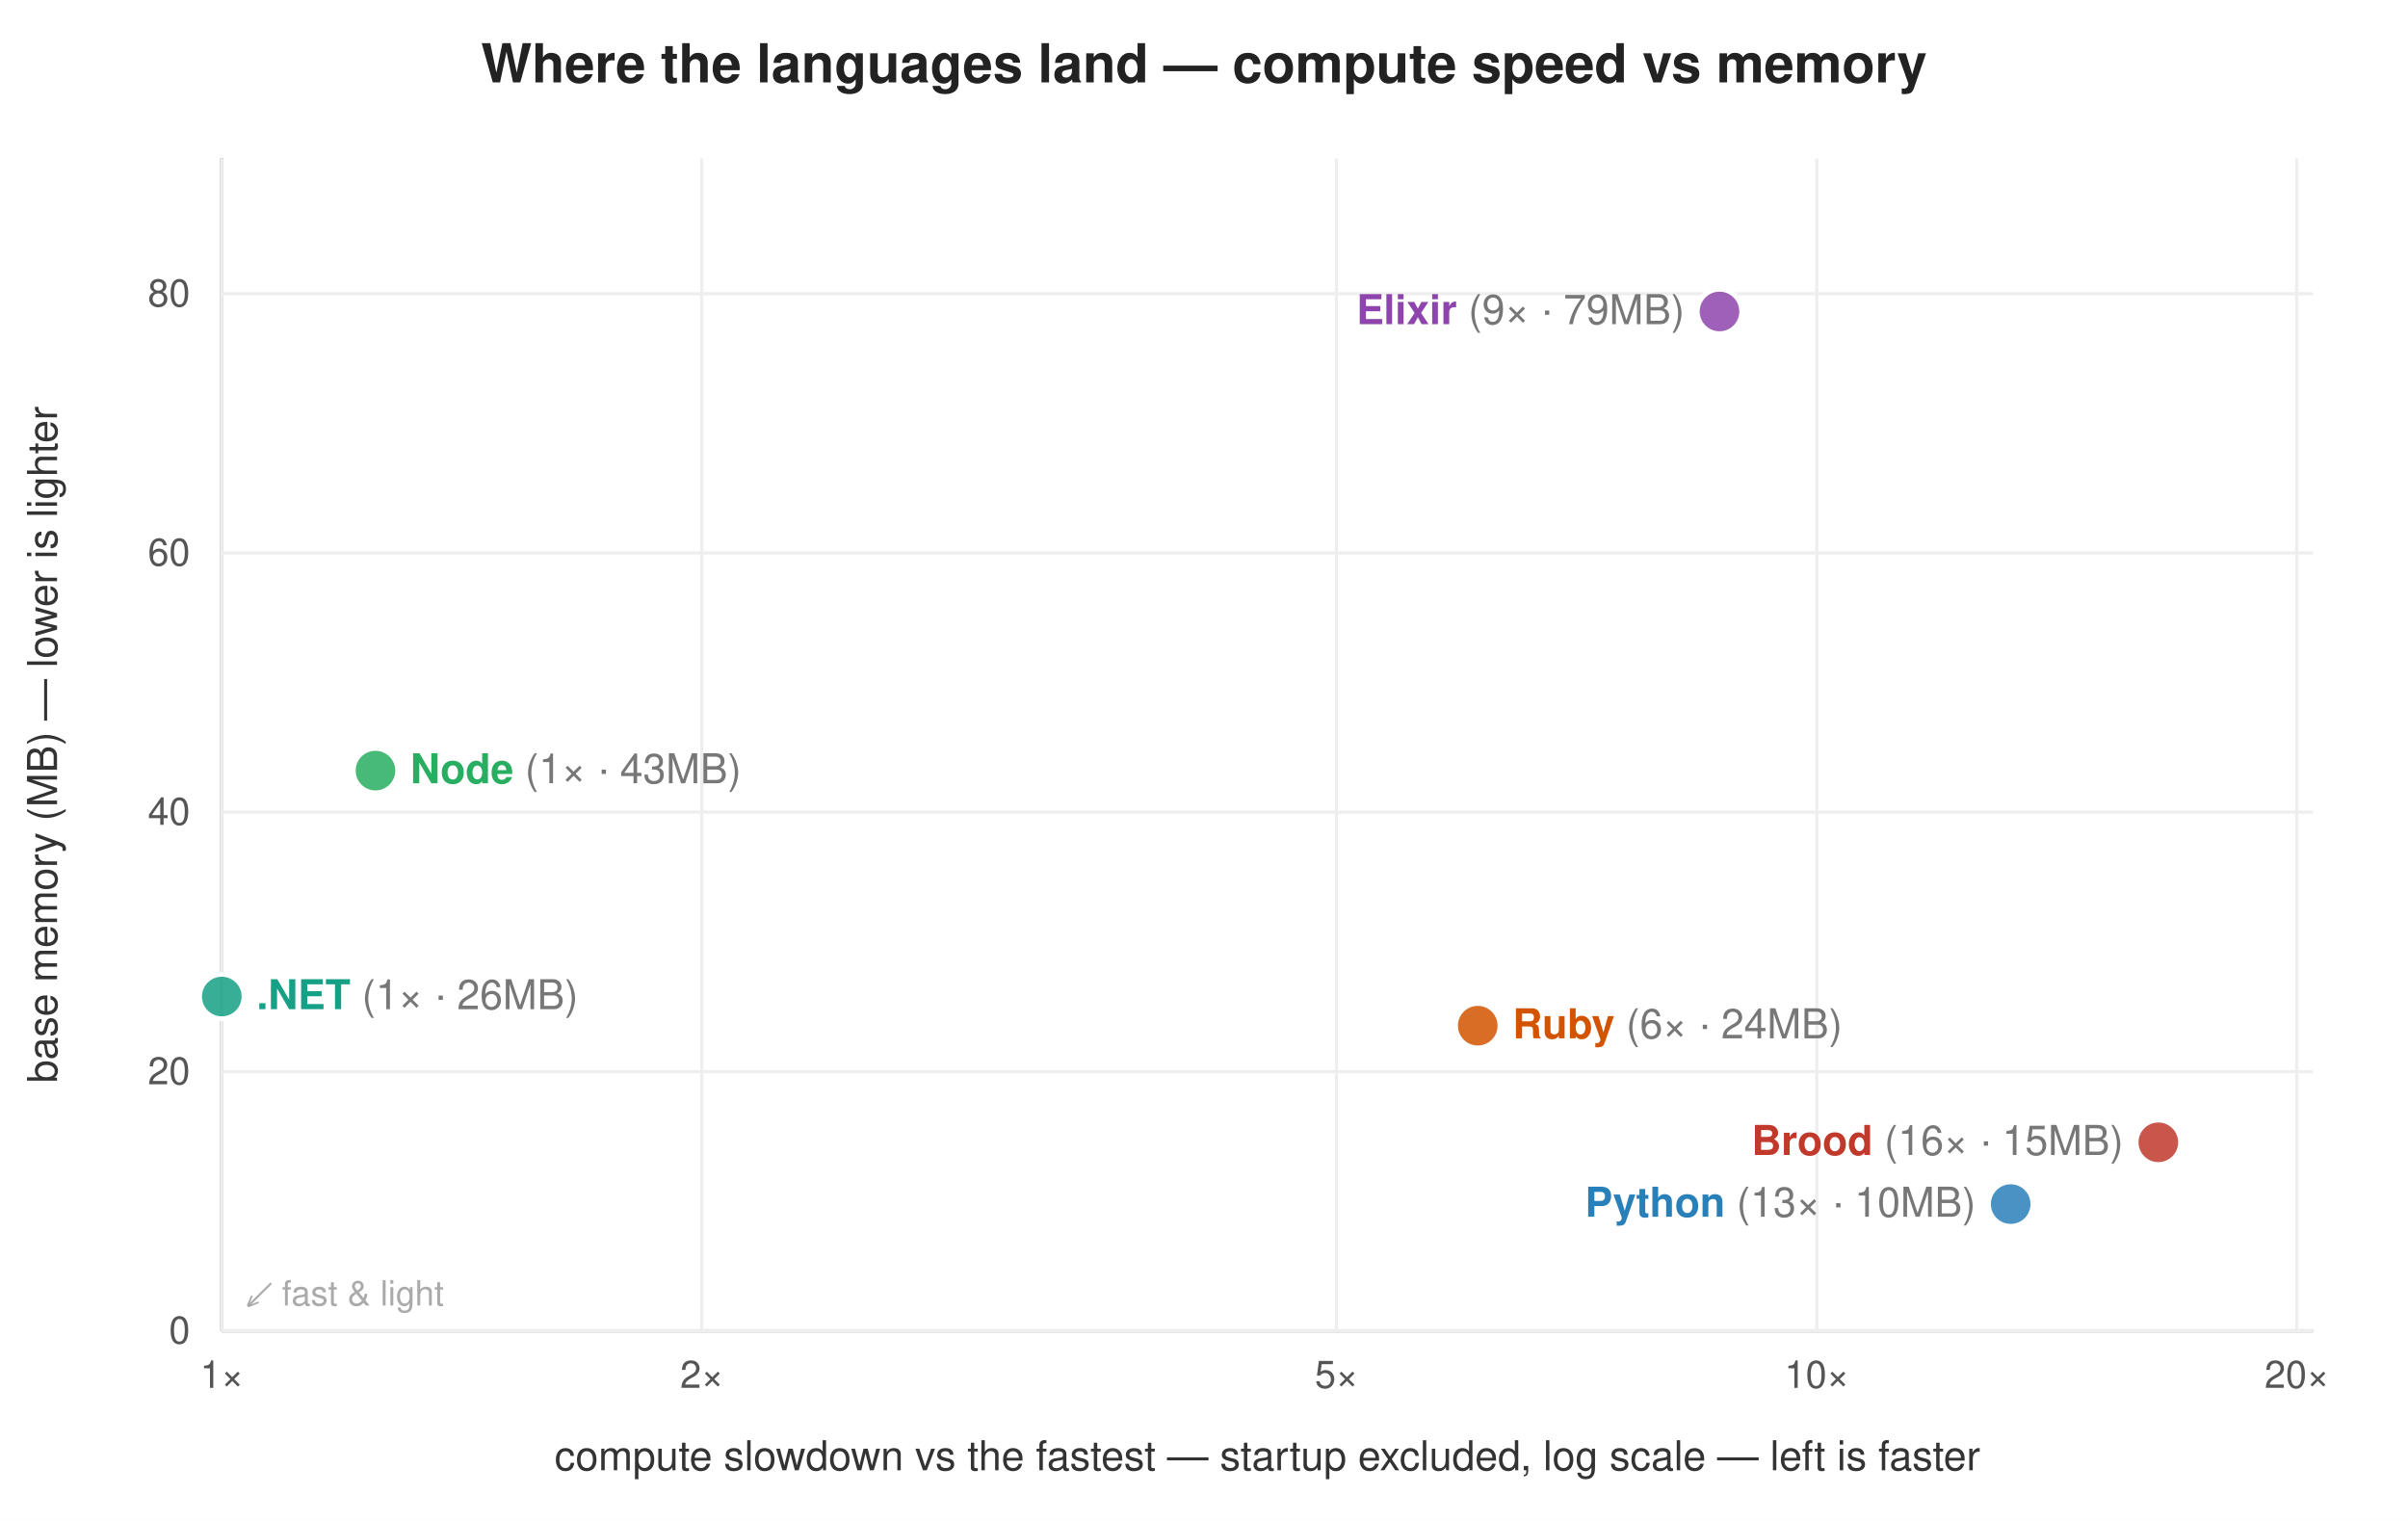
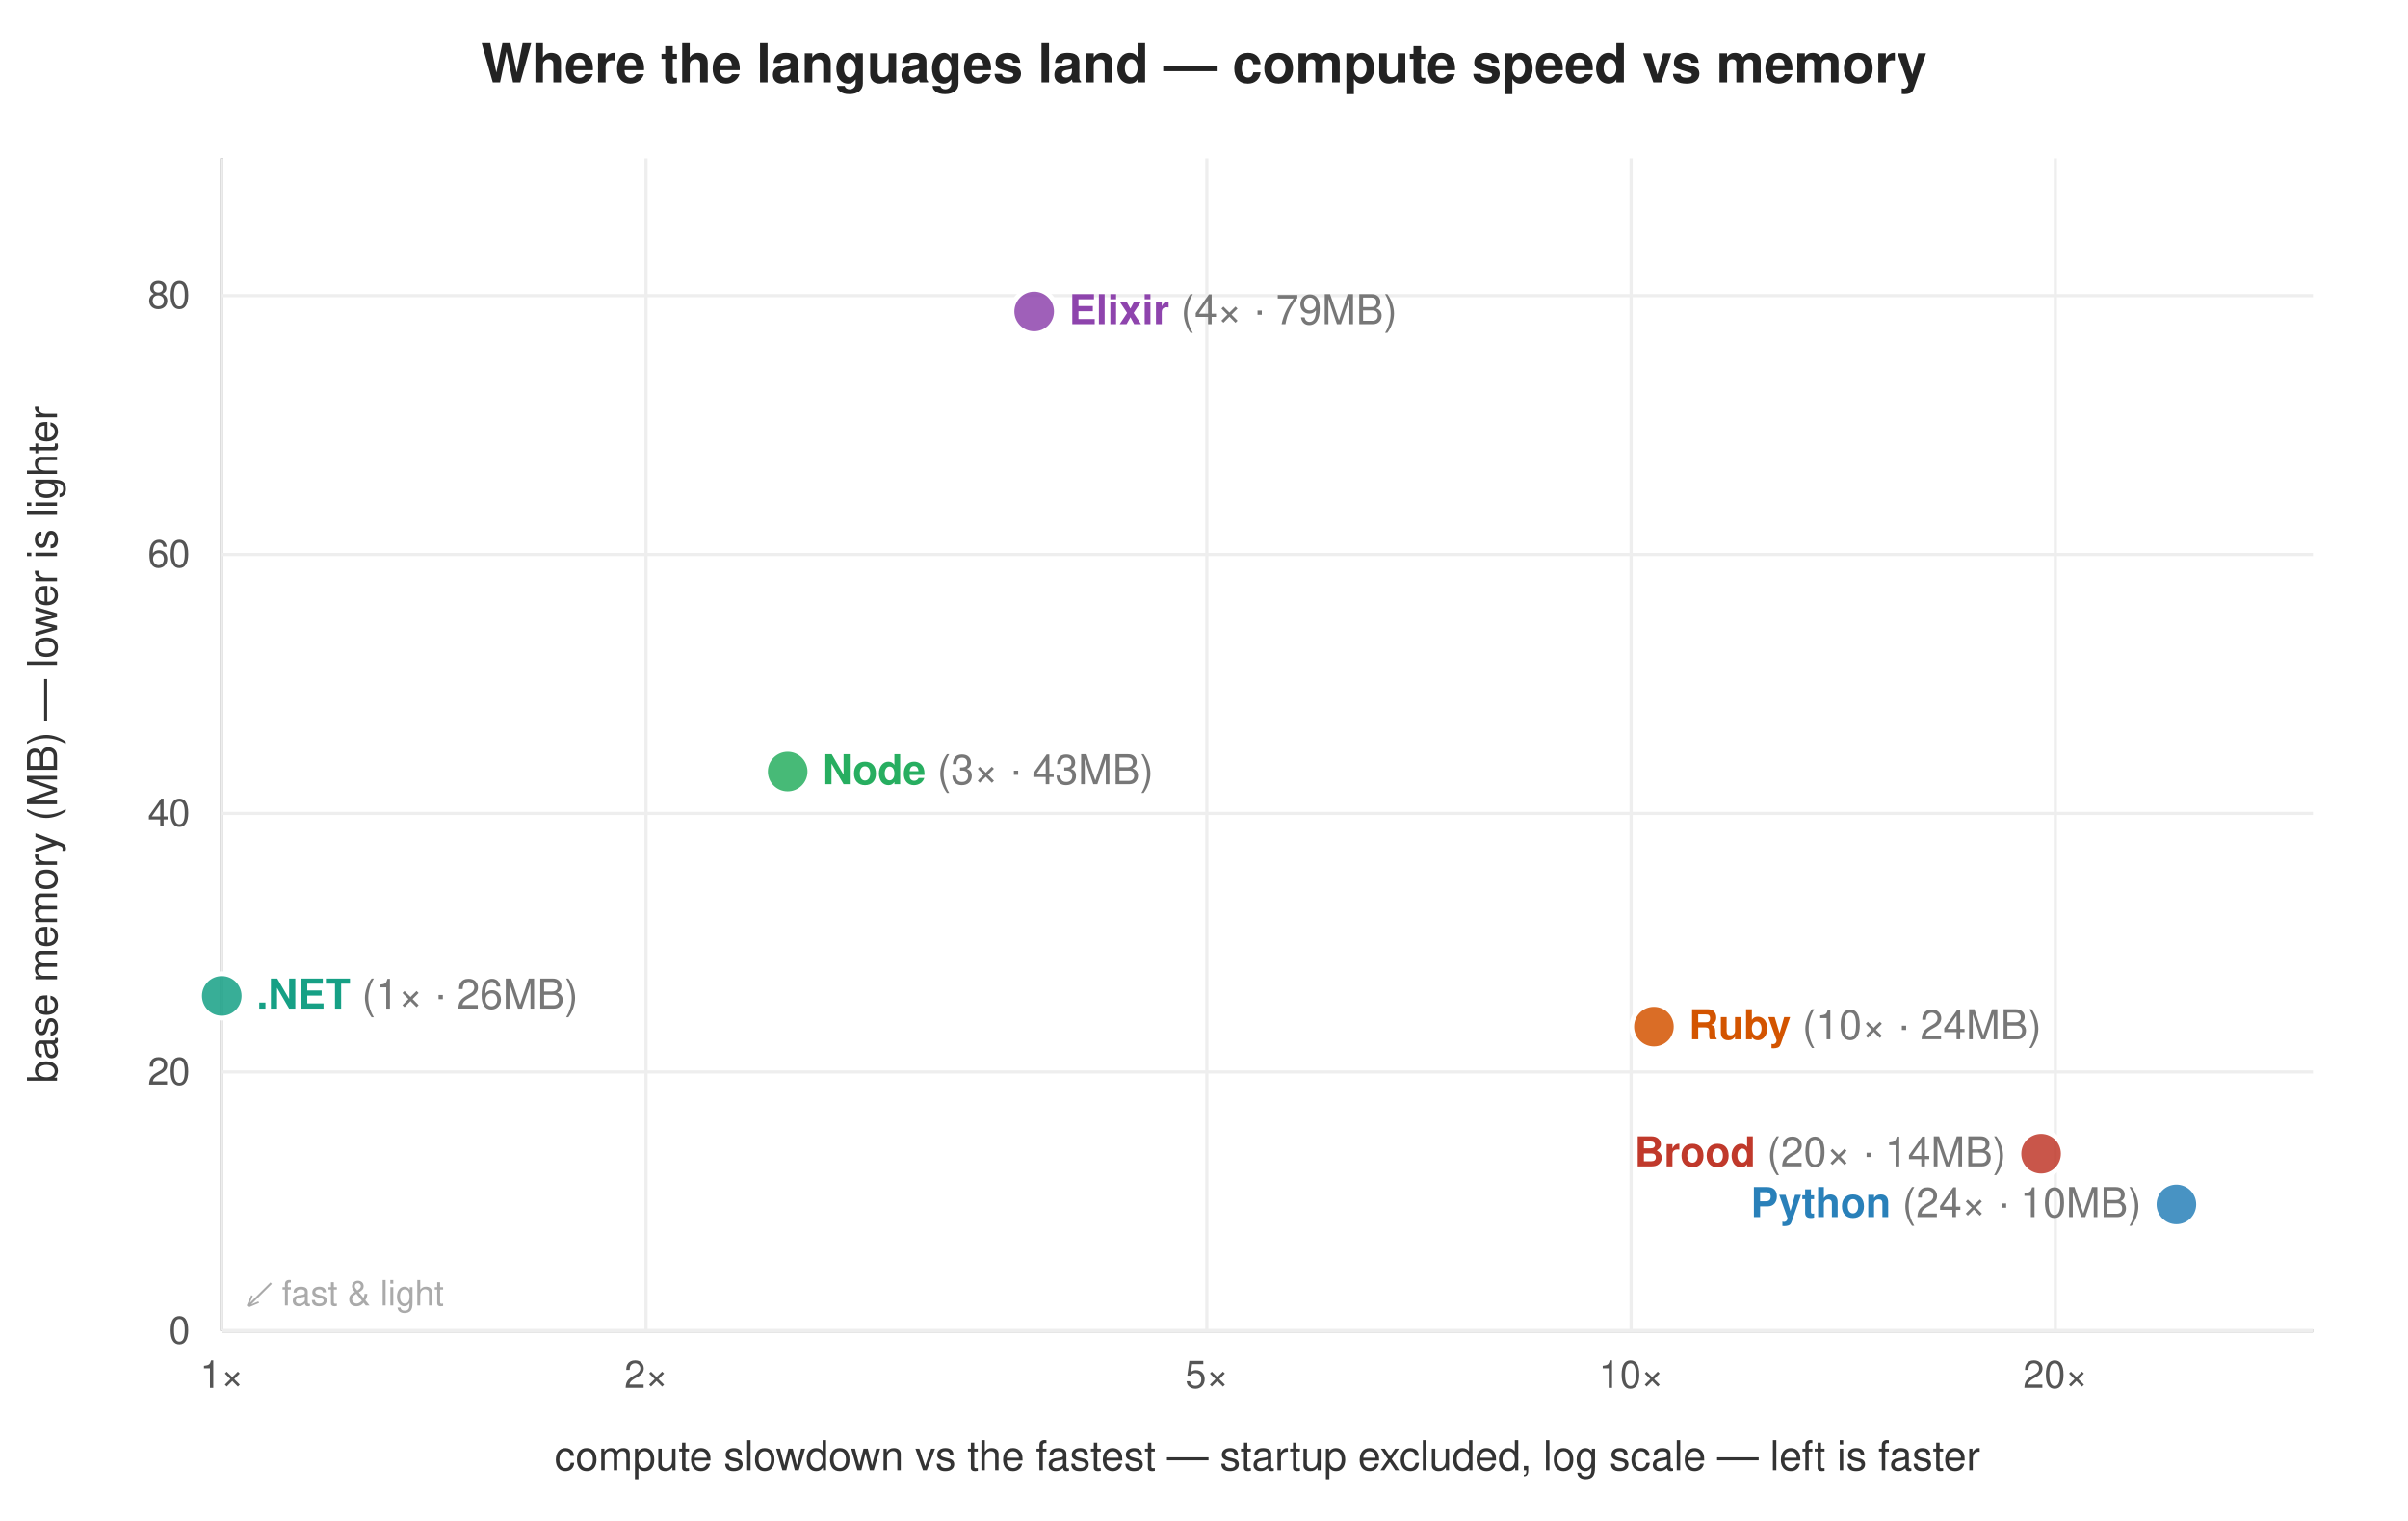
<svg xmlns="http://www.w3.org/2000/svg" width="760" height="480" viewBox="0 0 760 480" font-family="system-ui,Segoe UI,Helvetica,Arial,sans-serif">
  <rect width="760" height="480" fill="#ffffff" />
  <text x="380.0" y="26" text-anchor="middle" font-size="17" font-weight="700" fill="#222">Where the languages land — compute speed vs memory</text>
  <line x1="70" y1="420" x2="730" y2="420" stroke="#888" stroke-width="1" />
  <line x1="70" y1="50" x2="70" y2="420" stroke="#888" stroke-width="1" />
  <line x1="70.0" y1="50" x2="70.0" y2="420" stroke="#eee" stroke-width="1" />
  <text x="70.0" y="438" text-anchor="middle" font-size="12" fill="#555">1×</text>
-   <line x1="221.5" y1="50" x2="221.5" y2="420" stroke="#eee" stroke-width="1" />
-   <text x="221.5" y="438" text-anchor="middle" font-size="12" fill="#555">2×</text>
-   <line x1="421.8" y1="50" x2="421.8" y2="420" stroke="#eee" stroke-width="1" />
-   <text x="421.8" y="438" text-anchor="middle" font-size="12" fill="#555">5×</text>
-   <line x1="573.4" y1="50" x2="573.4" y2="420" stroke="#eee" stroke-width="1" />
-   <text x="573.4" y="438" text-anchor="middle" font-size="12" fill="#555">10×</text>
-   <line x1="724.9" y1="50" x2="724.9" y2="420" stroke="#eee" stroke-width="1" />
-   <text x="724.9" y="438" text-anchor="middle" font-size="12" fill="#555">20×</text>
+   <line x1="203.9" y1="50" x2="203.9" y2="420" stroke="#eee" stroke-width="1" />
+   <text x="203.9" y="438" text-anchor="middle" font-size="12" fill="#555">2×</text>
+   <line x1="380.9" y1="50" x2="380.9" y2="420" stroke="#eee" stroke-width="1" />
+   <text x="380.9" y="438" text-anchor="middle" font-size="12" fill="#555">5×</text>
+   <line x1="514.8" y1="50" x2="514.8" y2="420" stroke="#eee" stroke-width="1" />
+   <text x="514.8" y="438" text-anchor="middle" font-size="12" fill="#555">10×</text>
+   <line x1="648.7" y1="50" x2="648.7" y2="420" stroke="#eee" stroke-width="1" />
+   <text x="648.7" y="438" text-anchor="middle" font-size="12" fill="#555">20×</text>
  <line x1="70" y1="420.0" x2="730" y2="420.0" stroke="#eee" stroke-width="1" />
  <text x="60" y="424.0" text-anchor="end" font-size="12" fill="#555">0</text>
-   <line x1="70" y1="338.2" x2="730" y2="338.2" stroke="#eee" stroke-width="1" />
-   <text x="60" y="342.2" text-anchor="end" font-size="12" fill="#555">20</text>
-   <line x1="70" y1="256.3" x2="730" y2="256.3" stroke="#eee" stroke-width="1" />
-   <text x="60" y="260.3" text-anchor="end" font-size="12" fill="#555">40</text>
-   <line x1="70" y1="174.5" x2="730" y2="174.5" stroke="#eee" stroke-width="1" />
-   <text x="60" y="178.5" text-anchor="end" font-size="12" fill="#555">60</text>
-   <line x1="70" y1="92.7" x2="730" y2="92.7" stroke="#eee" stroke-width="1" />
-   <text x="60" y="96.7" text-anchor="end" font-size="12" fill="#555">80</text>
+   <line x1="70" y1="338.3" x2="730" y2="338.3" stroke="#eee" stroke-width="1" />
+   <text x="60" y="342.3" text-anchor="end" font-size="12" fill="#555">20</text>
+   <line x1="70" y1="256.7" x2="730" y2="256.7" stroke="#eee" stroke-width="1" />
+   <text x="60" y="260.7" text-anchor="end" font-size="12" fill="#555">40</text>
+   <line x1="70" y1="175.0" x2="730" y2="175.0" stroke="#eee" stroke-width="1" />
+   <text x="60" y="179.0" text-anchor="end" font-size="12" fill="#555">60</text>
+   <line x1="70" y1="93.3" x2="730" y2="93.3" stroke="#eee" stroke-width="1" />
+   <text x="60" y="97.3" text-anchor="end" font-size="12" fill="#555">80</text>
  <text x="400.0" y="464" text-anchor="middle" font-size="13" fill="#333">compute slowdown vs the fastest — startup excluded, log scale — left is faster</text>
  <text x="18" y="235.0" text-anchor="middle" font-size="13" fill="#333" transform="rotate(-90 18 235.0)">base memory (MB) — lower is lighter</text>
  <text x="78" y="412" font-size="11" fill="#aaa">↙ fast &amp; light</text>
-   <circle cx="634.6" cy="380.0" r="7" fill="#2980b9" fill-opacity="0.85" stroke="#fff" stroke-width="1.5" />
-   <text x="623.6" y="384.0" text-anchor="end" font-size="13" font-weight="600" fill="#2980b9">Python <tspan font-weight="400" fill="#777">(13× · 10MB)</tspan>
+   <circle cx="686.9" cy="380.1" r="7" fill="#2980b9" fill-opacity="0.85" stroke="#fff" stroke-width="1.5" />
+   <text x="675.9" y="384.1" text-anchor="end" font-size="13" font-weight="600" fill="#2980b9">Python <tspan font-weight="400" fill="#777">(24× · 10MB)</tspan>
  </text>
-   <circle cx="681.2" cy="360.5" r="7" fill="#c0392b" fill-opacity="0.85" stroke="#fff" stroke-width="1.5" />
-   <text x="670.2" y="364.5" text-anchor="end" font-size="13" font-weight="600" fill="#c0392b">Brood <tspan font-weight="400" fill="#777">(16× · 15MB)</tspan>
+   <circle cx="644.2" cy="364.1" r="7" fill="#c0392b" fill-opacity="0.85" stroke="#fff" stroke-width="1.5" />
+   <text x="633.2" y="368.1" text-anchor="end" font-size="13" font-weight="600" fill="#c0392b">Brood <tspan font-weight="400" fill="#777">(20× · 14MB)</tspan>
  </text>
-   <circle cx="466.4" cy="323.7" r="7" fill="#d35400" fill-opacity="0.85" stroke="#fff" stroke-width="1.5" />
-   <text x="477.4" y="327.7" text-anchor="start" font-size="13" font-weight="600" fill="#d35400">Ruby <tspan font-weight="400" fill="#777">(6× · 24MB)</tspan>
+   <circle cx="522.0" cy="324.0" r="7" fill="#d35400" fill-opacity="0.85" stroke="#fff" stroke-width="1.5" />
+   <text x="533.0" y="328.0" text-anchor="start" font-size="13" font-weight="600" fill="#d35400">Ruby <tspan font-weight="400" fill="#777">(10× · 24MB)</tspan>
  </text>
-   <circle cx="70.0" cy="314.5" r="7" fill="#16a085" fill-opacity="0.85" stroke="#fff" stroke-width="1.5" />
-   <text x="81.0" y="318.5" text-anchor="start" font-size="13" font-weight="600" fill="#16a085">.NET <tspan font-weight="400" fill="#777">(1× · 26MB)</tspan>
+   <circle cx="70.0" cy="314.3" r="7" fill="#16a085" fill-opacity="0.85" stroke="#fff" stroke-width="1.5" />
+   <text x="81.0" y="318.3" text-anchor="start" font-size="13" font-weight="600" fill="#16a085">.NET <tspan font-weight="400" fill="#777">(1× · 26MB)</tspan>
  </text>
-   <circle cx="118.5" cy="243.2" r="7" fill="#27ae60" fill-opacity="0.85" stroke="#fff" stroke-width="1.5" />
-   <text x="129.5" y="247.2" text-anchor="start" font-size="13" font-weight="600" fill="#27ae60">Node <tspan font-weight="400" fill="#777">(1× · 43MB)</tspan>
+   <circle cx="248.6" cy="243.5" r="7" fill="#27ae60" fill-opacity="0.85" stroke="#fff" stroke-width="1.5" />
+   <text x="259.6" y="247.5" text-anchor="start" font-size="13" font-weight="600" fill="#27ae60">Node <tspan font-weight="400" fill="#777">(3× · 43MB)</tspan>
  </text>
-   <circle cx="542.7" cy="98.3" r="7" fill="#8e44ad" fill-opacity="0.85" stroke="#fff" stroke-width="1.5" />
-   <text x="531.7" y="102.3" text-anchor="end" font-size="13" font-weight="600" fill="#8e44ad">Elixir <tspan font-weight="400" fill="#777">(9× · 79MB)</tspan>
+   <circle cx="326.4" cy="98.3" r="7" fill="#8e44ad" fill-opacity="0.85" stroke="#fff" stroke-width="1.5" />
+   <text x="337.4" y="102.3" text-anchor="start" font-size="13" font-weight="600" fill="#8e44ad">Elixir <tspan font-weight="400" fill="#777">(4× · 79MB)</tspan>
  </text>
</svg>
